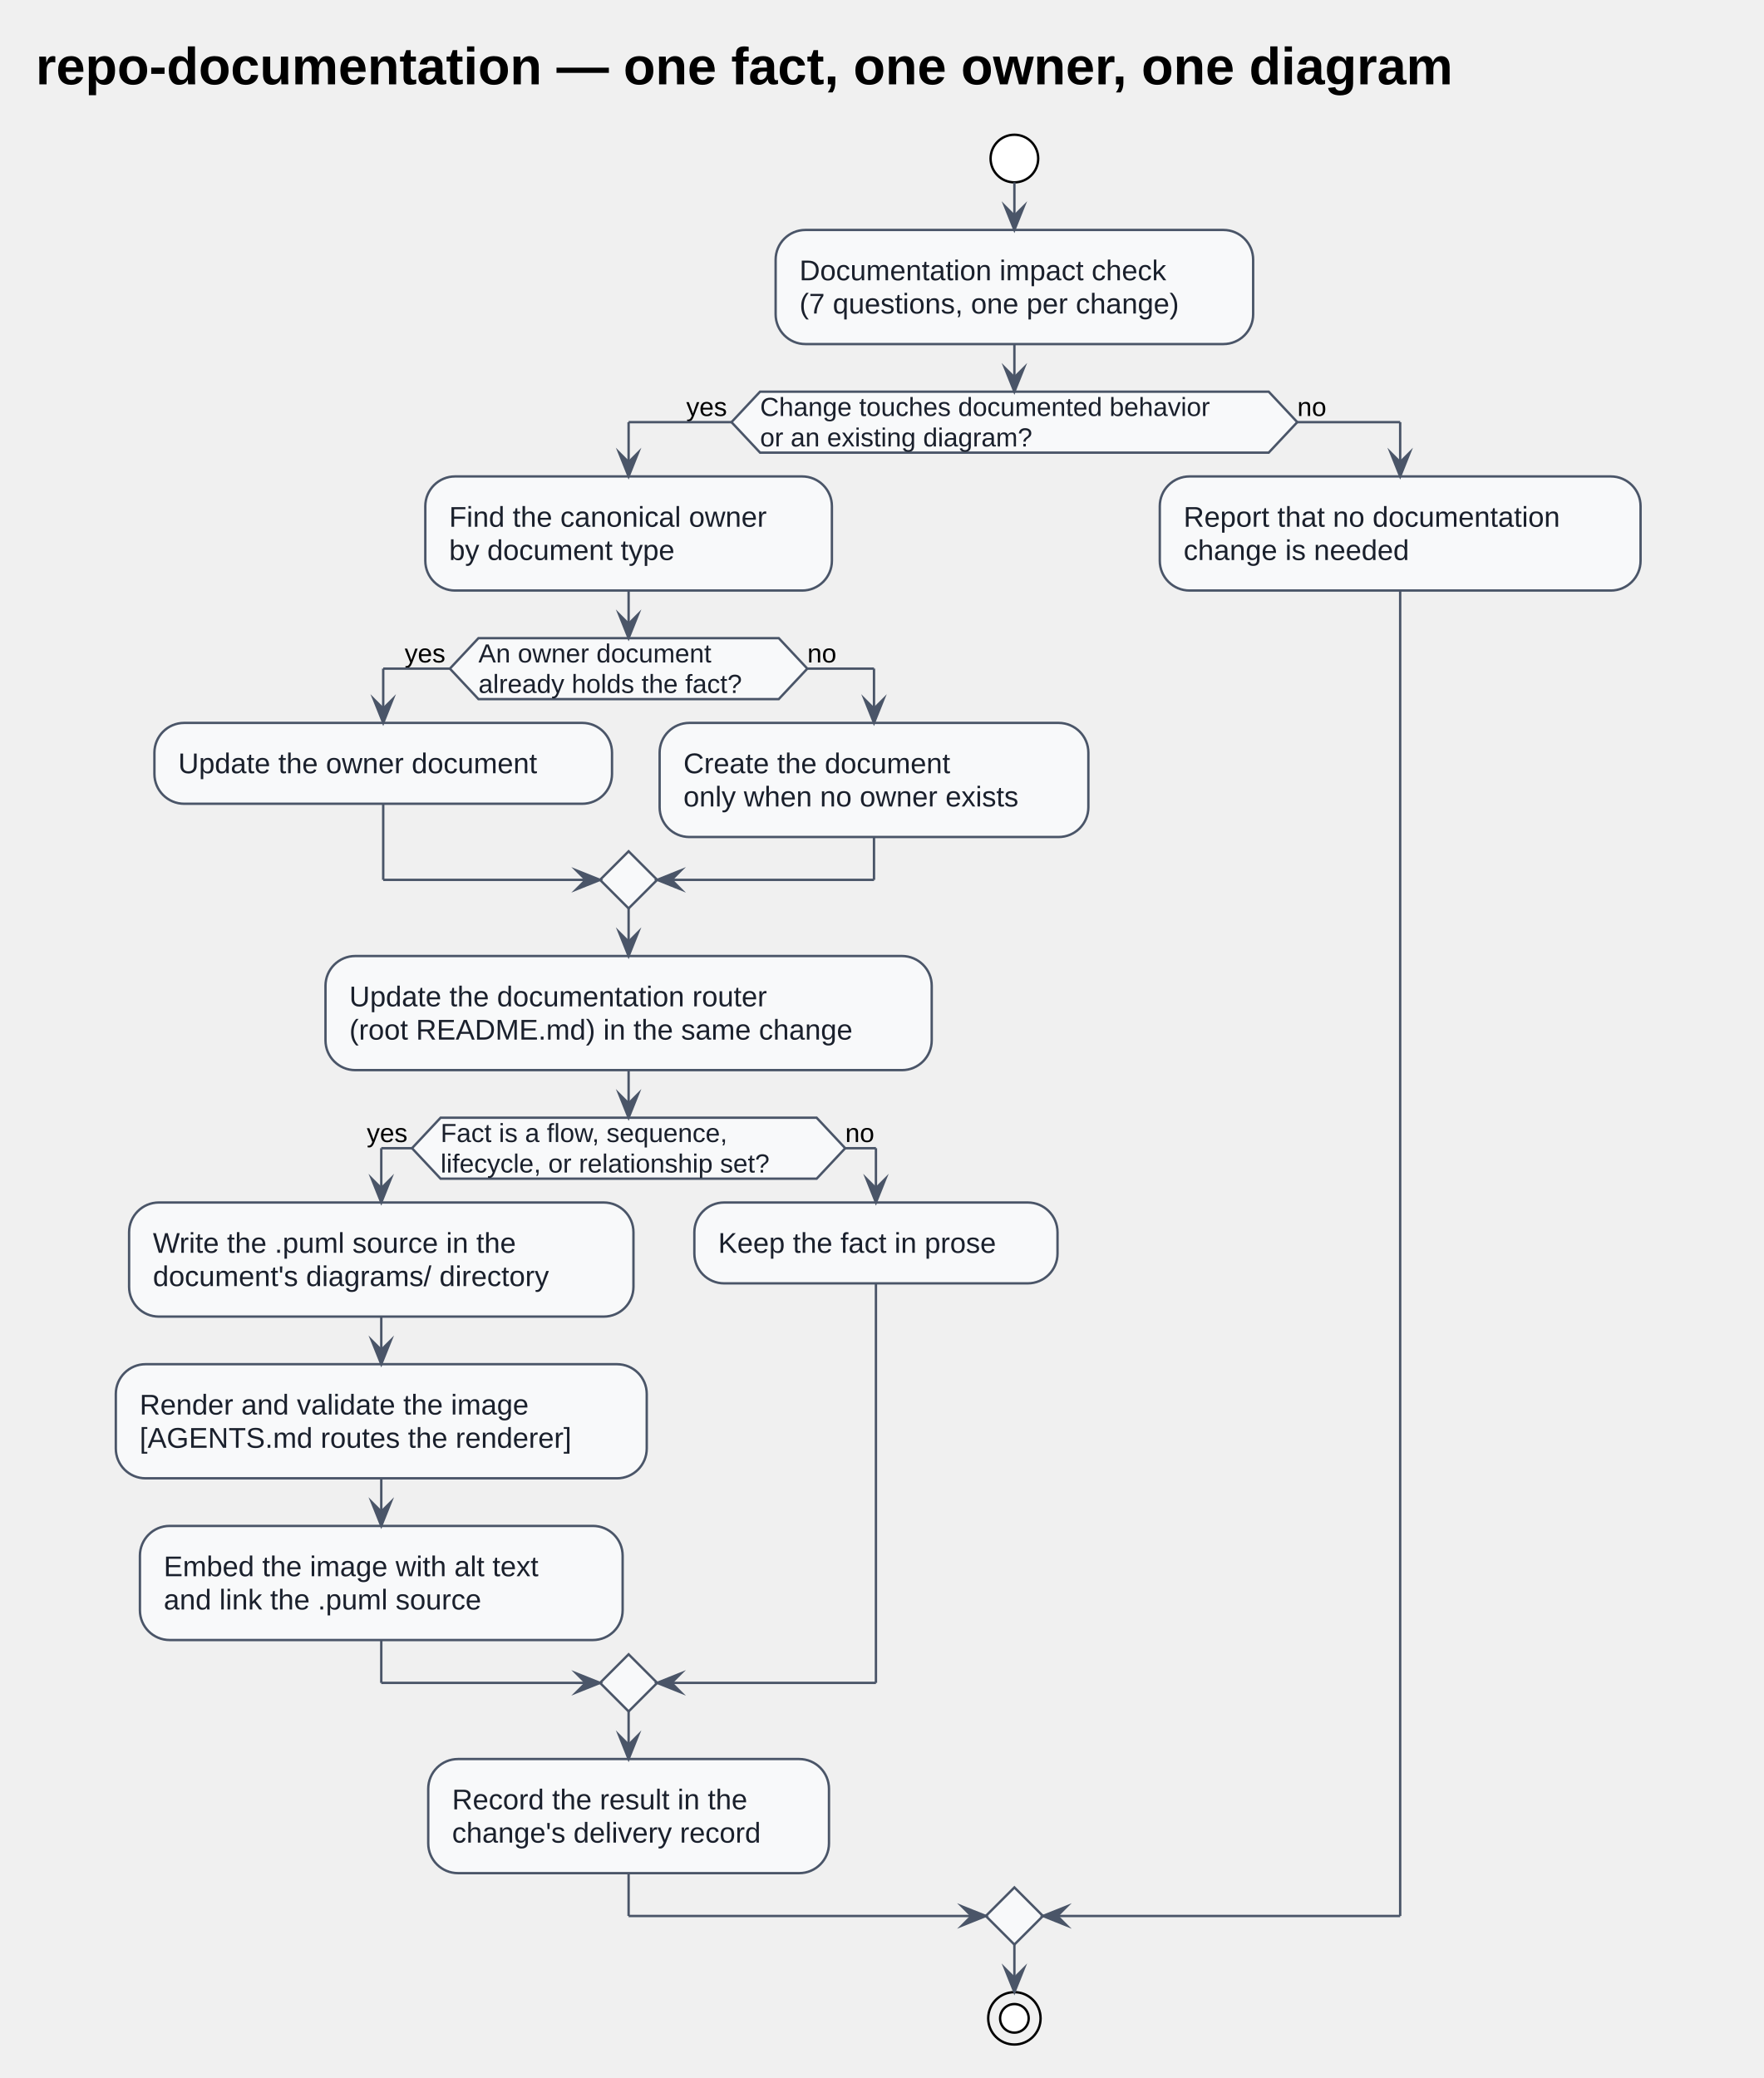
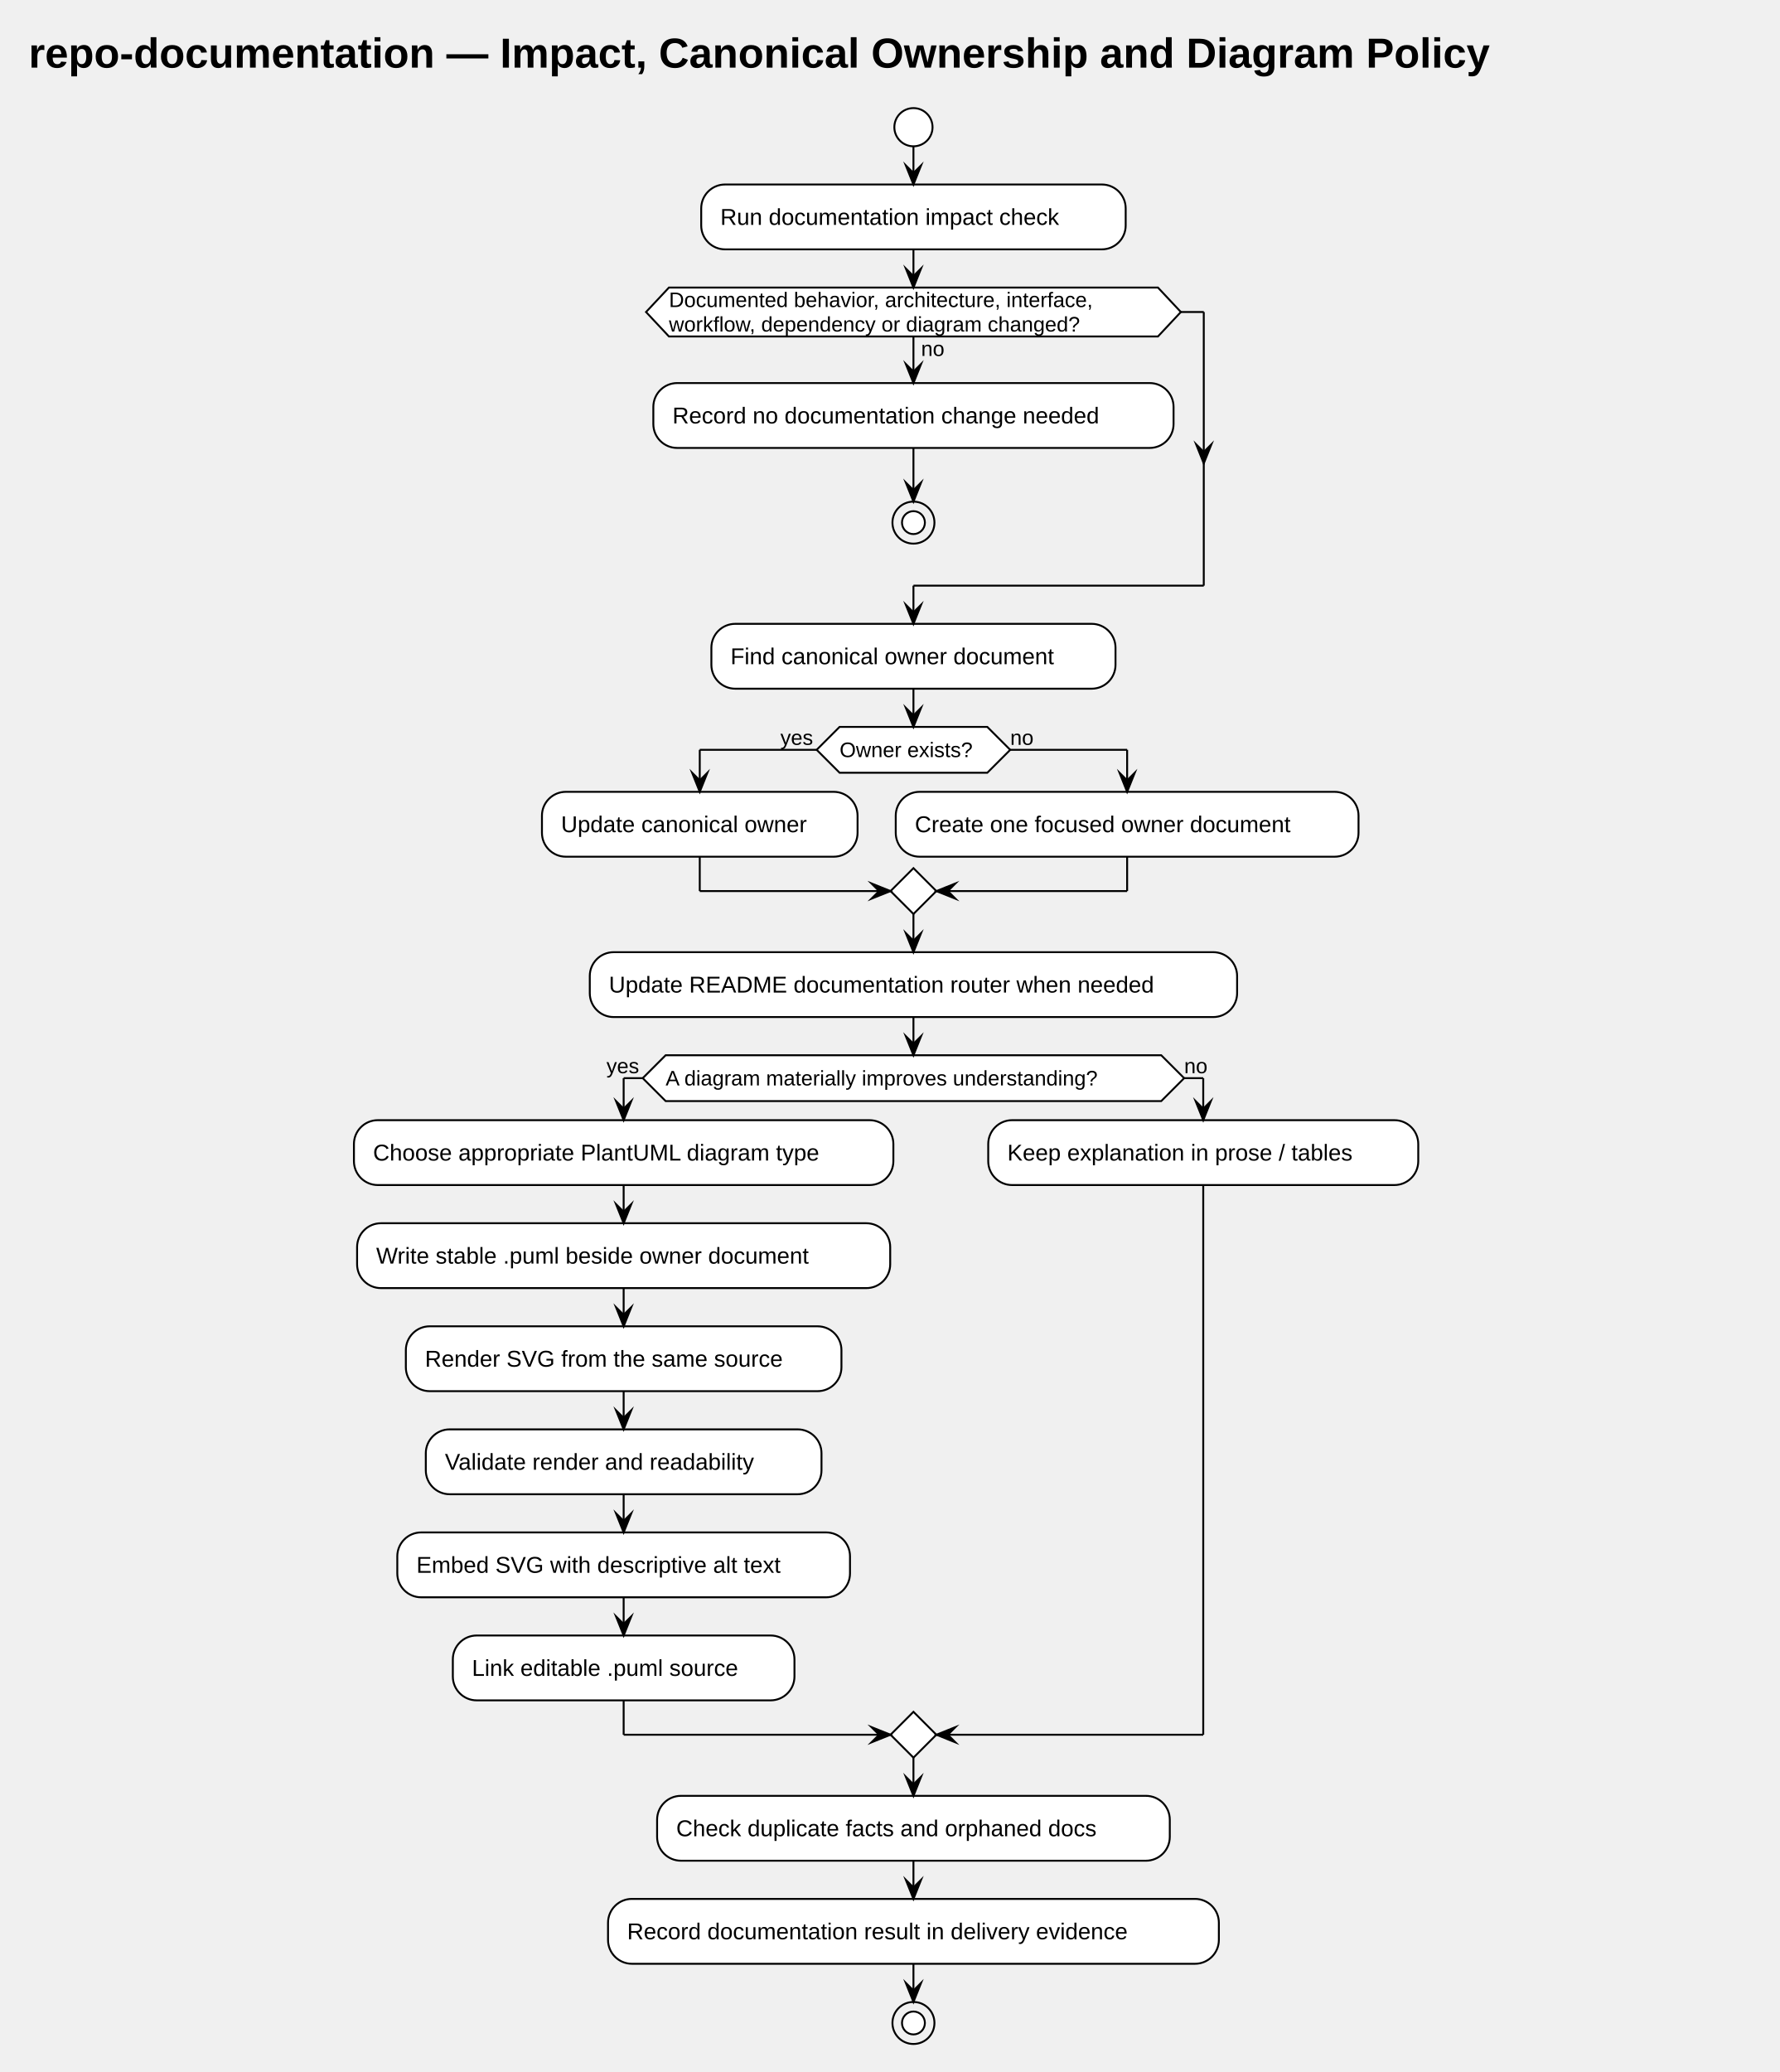
- <svg xmlns="http://www.w3.org/2000/svg" contentStyleType="text/css" data-diagram-type="ACTIVITY" height="873px" preserveAspectRatio="none" style="width:741px;height:873px;background:#FFFFFF;" version="1.1" viewBox="0 0 741 873" width="741px" zoomAndPan="magnify">
+ <svg xmlns="http://www.w3.org/2000/svg" contentStyleType="text/css" data-diagram-type="ACTIVITY" height="1085px" preserveAspectRatio="none" style="width:932px;height:1085px;background:#FFFFFF;" version="1.1" viewBox="0 0 932 1085" width="932px" zoomAndPan="magnify">
  <defs />
  <g>
-     <g class="title" data-source-line="9">
-       <text fill="#000000" font-family="Arial" font-size="22" font-weight="700" lengthAdjust="spacing" textLength="709.801" x="15" y="35.421">repo-documentation — one fact, one owner, one diagram</text>
+     <g class="title" data-source-line="5">
+       <text fill="#000000" font-family="Arial" font-size="22" font-weight="700" lengthAdjust="spacing" textLength="900.142" x="15" y="35.421">repo-documentation — Impact, Canonical Ownership and Diagram Policy</text>
    </g>
-     <ellipse cx="426.114" cy="66.609" fill="#FFFFFF" rx="10" ry="10" style="stroke:#000000;stroke-width:1;" />
-     <rect fill="#F8F9FA" height="47.938" rx="12.5" ry="12.5" style="stroke:#4A5568;stroke-width:1;" width="200.592" x="325.818" y="96.609" />
-     <text fill="#1A202C" font-family="Arial" font-size="12" lengthAdjust="spacing" textLength="176.566" x="335.818" y="117.748">Documentation impact check</text>
-     <text fill="#1A202C" font-family="Arial" font-size="12" lengthAdjust="spacing" textLength="180.592" x="335.818" y="131.717">(7 questions, one per change)</text>
-     <polygon fill="#F8F9FA" points="319.28,164.547,532.947,164.547,544.947,177.352,532.947,190.156,319.28,190.156,307.28,177.352,319.28,164.547" style="stroke:#4A5568;stroke-width:1;stroke-linejoin:miter;stroke-miterlimit:10;" />
-     <text fill="#1A202C" font-family="Arial" font-size="11" lengthAdjust="spacing" textLength="213.667" x="319.28" y="174.757">Change touches documented behavior</text>
-     <text fill="#1A202C" font-family="Arial" font-size="11" lengthAdjust="spacing" textLength="130.421" x="319.28" y="187.562">or an existing diagram?</text>
-     <text fill="#000000" font-family="Arial" font-size="11" lengthAdjust="spacing" textLength="19.008" x="288.272" y="174.757">yes</text>
-     <text fill="#000000" font-family="Arial" font-size="11" lengthAdjust="spacing" textLength="13.702" x="544.947" y="174.757">no</text>
-     <rect fill="#F8F9FA" height="47.938" rx="12.5" ry="12.5" style="stroke:#4A5568;stroke-width:1;" width="170.797" x="178.659" y="200.156" />
-     <text fill="#1A202C" font-family="Arial" font-size="12" lengthAdjust="spacing" textLength="150.797" x="188.659" y="221.295">Find the canonical owner</text>
-     <text fill="#1A202C" font-family="Arial" font-size="12" lengthAdjust="spacing" textLength="109.699" x="188.659" y="235.264">by document type</text>
-     <polygon fill="#F8F9FA" points="200.985,268.094,327.13,268.094,339.13,280.898,327.13,293.703,200.985,293.703,188.985,280.898,200.985,268.094" style="stroke:#4A5568;stroke-width:1;stroke-linejoin:miter;stroke-miterlimit:10;" />
-     <text fill="#1A202C" font-family="Arial" font-size="11" lengthAdjust="spacing" textLength="110.978" x="200.985" y="278.304">An owner document</text>
-     <text fill="#1A202C" font-family="Arial" font-size="11" lengthAdjust="spacing" textLength="126.145" x="200.985" y="291.109">already holds the fact?</text>
-     <text fill="#000000" font-family="Arial" font-size="11" lengthAdjust="spacing" textLength="19.008" x="169.977" y="278.304">yes</text>
-     <text fill="#000000" font-family="Arial" font-size="11" lengthAdjust="spacing" textLength="13.702" x="339.13" y="278.304">no</text>
-     <rect fill="#F8F9FA" height="33.969" rx="12.5" ry="12.5" style="stroke:#4A5568;stroke-width:1;" width="192.219" x="64.868" y="303.703" />
-     <text fill="#1A202C" font-family="Arial" font-size="12" lengthAdjust="spacing" textLength="172.219" x="74.868" y="324.842">Update the owner document</text>
-     <rect fill="#F8F9FA" height="47.938" rx="12.5" ry="12.5" style="stroke:#4A5568;stroke-width:1;" width="180.102" x="277.087" y="303.703" />
-     <text fill="#1A202C" font-family="Arial" font-size="12" lengthAdjust="spacing" textLength="128.004" x="287.087" y="324.842">Create the document</text>
-     <text fill="#1A202C" font-family="Arial" font-size="12" lengthAdjust="spacing" textLength="160.102" x="287.087" y="338.81">only when no owner exists</text>
-     <polygon fill="#F8F9FA" points="264.058,357.641,276.058,369.641,264.058,381.641,252.058,369.641,264.058,357.641" style="stroke:#4A5568;stroke-width:1;stroke-linejoin:miter;stroke-miterlimit:10;" />
-     <rect fill="#F8F9FA" height="47.938" rx="12.5" ry="12.5" style="stroke:#4A5568;stroke-width:1;" width="254.656" x="136.73" y="401.641" />
-     <text fill="#1A202C" font-family="Arial" font-size="12" lengthAdjust="spacing" textLength="202.383" x="146.73" y="422.779">Update the documentation router</text>
-     <text fill="#1A202C" font-family="Arial" font-size="12" lengthAdjust="spacing" textLength="234.656" x="146.73" y="436.748">(root README.md) in the same change</text>
-     <polygon fill="#F8F9FA" points="185.073,469.578,343.042,469.578,355.042,482.383,343.042,495.188,185.073,495.188,173.073,482.383,185.073,469.578" style="stroke:#4A5568;stroke-width:1;stroke-linejoin:miter;stroke-miterlimit:10;" />
-     <text fill="#1A202C" font-family="Arial" font-size="11" lengthAdjust="spacing" textLength="135.599" x="185.073" y="479.789">Fact is a flow, sequence,</text>
-     <text fill="#1A202C" font-family="Arial" font-size="11" lengthAdjust="spacing" textLength="157.969" x="185.073" y="492.593">lifecycle, or relationship set?</text>
-     <text fill="#000000" font-family="Arial" font-size="11" lengthAdjust="spacing" textLength="19.008" x="154.065" y="479.789">yes</text>
-     <text fill="#000000" font-family="Arial" font-size="11" lengthAdjust="spacing" textLength="13.702" x="355.042" y="479.789">no</text>
-     <rect fill="#F8F9FA" height="47.938" rx="12.5" ry="12.5" style="stroke:#4A5568;stroke-width:1;" width="211.865" x="54.23" y="505.188" />
-     <text fill="#1A202C" font-family="Arial" font-size="12" lengthAdjust="spacing" textLength="175.793" x="64.231" y="526.326">Write the .puml source in the</text>
-     <text fill="#1A202C" font-family="Arial" font-size="12" lengthAdjust="spacing" textLength="191.865" x="64.231" y="540.295">document's diagrams/ directory</text>
-     <rect fill="#F8F9FA" height="47.938" rx="12.5" ry="12.5" style="stroke:#4A5568;stroke-width:1;" width="223.027" x="48.649" y="573.125" />
-     <text fill="#1A202C" font-family="Arial" font-size="12" lengthAdjust="spacing" textLength="186.346" x="58.649" y="594.264">Render and validate the image</text>
-     <text fill="#1A202C" font-family="Arial" font-size="12" lengthAdjust="spacing" textLength="203.027" x="58.649" y="608.232">[AGENTS.md routes the renderer]</text>
-     <rect fill="#F8F9FA" height="47.938" rx="12.5" ry="12.5" style="stroke:#4A5568;stroke-width:1;" width="202.777" x="58.774" y="641.062" />
-     <text fill="#1A202C" font-family="Arial" font-size="12" lengthAdjust="spacing" textLength="182.777" x="68.774" y="662.201">Embed the image with alt text</text>
-     <text fill="#1A202C" font-family="Arial" font-size="12" lengthAdjust="spacing" textLength="152.924" x="68.774" y="676.17">and link the .puml source</text>
-     <rect fill="#F8F9FA" height="33.969" rx="12.5" ry="12.5" style="stroke:#4A5568;stroke-width:1;" width="152.551" x="291.677" y="505.188" />
-     <text fill="#1A202C" font-family="Arial" font-size="12" lengthAdjust="spacing" textLength="132.551" x="301.677" y="526.326">Keep the fact in prose</text>
-     <polygon fill="#F8F9FA" points="264.058,695,276.058,707,264.058,719,252.058,707,264.058,695" style="stroke:#4A5568;stroke-width:1;stroke-linejoin:miter;stroke-miterlimit:10;" />
-     <rect fill="#F8F9FA" height="47.938" rx="12.5" ry="12.5" style="stroke:#4A5568;stroke-width:1;" width="168.336" x="179.89" y="739" />
-     <text fill="#1A202C" font-family="Arial" font-size="12" lengthAdjust="spacing" textLength="142.008" x="189.89" y="760.139">Record the result in the</text>
-     <text fill="#1A202C" font-family="Arial" font-size="12" lengthAdjust="spacing" textLength="148.336" x="189.89" y="774.107">change's delivery record</text>
-     <rect fill="#F8F9FA" height="47.938" rx="12.5" ry="12.5" style="stroke:#4A5568;stroke-width:1;" width="201.963" x="487.188" y="200.156" />
-     <text fill="#1A202C" font-family="Arial" font-size="12" lengthAdjust="spacing" textLength="181.963" x="497.188" y="221.295">Report that no documentation</text>
-     <text fill="#1A202C" font-family="Arial" font-size="12" lengthAdjust="spacing" textLength="106.365" x="497.188" y="235.264">change is needed</text>
-     <polygon fill="#F8F9FA" points="426.114,792.938,438.114,804.938,426.114,816.938,414.114,804.938,426.114,792.938" style="stroke:#4A5568;stroke-width:1;stroke-linejoin:miter;stroke-miterlimit:10;" />
-     <ellipse cx="426.114" cy="847.938" fill="none" rx="11" ry="11" style="stroke:#000000;stroke-width:1;" />
-     <ellipse cx="426.114" cy="847.938" fill="#FFFFFF" rx="6" ry="6" style="stroke:#000000;stroke-width:1;" />
-     <line style="stroke:#4A5568;stroke-width:1;" x1="426.114" x2="426.114" y1="76.609" y2="96.609" />
-     <polygon fill="#4A5568" points="422.114,86.609,426.114,96.609,430.114,86.609,426.114,90.609" style="stroke:#4A5568;stroke-width:1;stroke-linejoin:miter;stroke-miterlimit:10;" />
-     <line style="stroke:#4A5568;stroke-width:1;" x1="188.985" x2="160.977" y1="280.898" y2="280.898" />
-     <line style="stroke:#4A5568;stroke-width:1;" x1="160.977" x2="160.977" y1="280.898" y2="303.703" />
-     <polygon fill="#4A5568" points="156.977,293.703,160.977,303.703,164.977,293.703,160.977,297.703" style="stroke:#4A5568;stroke-width:1;stroke-linejoin:miter;stroke-miterlimit:10;" />
-     <line style="stroke:#4A5568;stroke-width:1;" x1="339.13" x2="367.138" y1="280.898" y2="280.898" />
-     <line style="stroke:#4A5568;stroke-width:1;" x1="367.138" x2="367.138" y1="280.898" y2="303.703" />
-     <polygon fill="#4A5568" points="363.138,293.703,367.138,303.703,371.138,293.703,367.138,297.703" style="stroke:#4A5568;stroke-width:1;stroke-linejoin:miter;stroke-miterlimit:10;" />
-     <line style="stroke:#4A5568;stroke-width:1;" x1="160.977" x2="160.977" y1="337.672" y2="369.641" />
-     <line style="stroke:#4A5568;stroke-width:1;" x1="160.977" x2="252.058" y1="369.641" y2="369.641" />
-     <polygon fill="#4A5568" points="242.058,365.641,252.058,369.641,242.058,373.641,246.058,369.641" style="stroke:#4A5568;stroke-width:1;stroke-linejoin:miter;stroke-miterlimit:10;" />
-     <line style="stroke:#4A5568;stroke-width:1;" x1="367.138" x2="367.138" y1="351.641" y2="369.641" />
-     <line style="stroke:#4A5568;stroke-width:1;" x1="367.138" x2="276.058" y1="369.641" y2="369.641" />
-     <polygon fill="#4A5568" points="286.058,365.641,276.058,369.641,286.058,373.641,282.058,369.641" style="stroke:#4A5568;stroke-width:1;stroke-linejoin:miter;stroke-miterlimit:10;" />
-     <line style="stroke:#4A5568;stroke-width:1;" x1="264.058" x2="264.058" y1="248.094" y2="268.094" />
-     <polygon fill="#4A5568" points="260.058,258.094,264.058,268.094,268.058,258.094,264.058,262.094" style="stroke:#4A5568;stroke-width:1;stroke-linejoin:miter;stroke-miterlimit:10;" />
-     <line style="stroke:#4A5568;stroke-width:1;" x1="264.058" x2="264.058" y1="381.641" y2="401.641" />
-     <polygon fill="#4A5568" points="260.058,391.641,264.058,401.641,268.058,391.641,264.058,395.641" style="stroke:#4A5568;stroke-width:1;stroke-linejoin:miter;stroke-miterlimit:10;" />
-     <line style="stroke:#4A5568;stroke-width:1;" x1="160.163" x2="160.163" y1="553.125" y2="573.125" />
-     <polygon fill="#4A5568" points="156.163,563.125,160.163,573.125,164.163,563.125,160.163,567.125" style="stroke:#4A5568;stroke-width:1;stroke-linejoin:miter;stroke-miterlimit:10;" />
-     <line style="stroke:#4A5568;stroke-width:1;" x1="160.163" x2="160.163" y1="621.062" y2="641.062" />
-     <polygon fill="#4A5568" points="156.163,631.062,160.163,641.062,164.163,631.062,160.163,635.062" style="stroke:#4A5568;stroke-width:1;stroke-linejoin:miter;stroke-miterlimit:10;" />
-     <line style="stroke:#4A5568;stroke-width:1;" x1="173.073" x2="160.163" y1="482.383" y2="482.383" />
-     <line style="stroke:#4A5568;stroke-width:1;" x1="160.163" x2="160.163" y1="482.383" y2="505.188" />
-     <polygon fill="#4A5568" points="156.163,495.188,160.163,505.188,164.163,495.188,160.163,499.188" style="stroke:#4A5568;stroke-width:1;stroke-linejoin:miter;stroke-miterlimit:10;" />
-     <line style="stroke:#4A5568;stroke-width:1;" x1="355.042" x2="367.952" y1="482.383" y2="482.383" />
-     <line style="stroke:#4A5568;stroke-width:1;" x1="367.952" x2="367.952" y1="482.383" y2="505.188" />
-     <polygon fill="#4A5568" points="363.952,495.188,367.952,505.188,371.952,495.188,367.952,499.188" style="stroke:#4A5568;stroke-width:1;stroke-linejoin:miter;stroke-miterlimit:10;" />
-     <line style="stroke:#4A5568;stroke-width:1;" x1="160.163" x2="160.163" y1="689" y2="707" />
-     <line style="stroke:#4A5568;stroke-width:1;" x1="160.163" x2="252.058" y1="707" y2="707" />
-     <polygon fill="#4A5568" points="242.058,703,252.058,707,242.058,711,246.058,707" style="stroke:#4A5568;stroke-width:1;stroke-linejoin:miter;stroke-miterlimit:10;" />
-     <line style="stroke:#4A5568;stroke-width:1;" x1="367.952" x2="367.952" y1="539.156" y2="707" />
-     <line style="stroke:#4A5568;stroke-width:1;" x1="367.952" x2="276.058" y1="707" y2="707" />
-     <polygon fill="#4A5568" points="286.058,703,276.058,707,286.058,711,282.058,707" style="stroke:#4A5568;stroke-width:1;stroke-linejoin:miter;stroke-miterlimit:10;" />
-     <line style="stroke:#4A5568;stroke-width:1;" x1="264.058" x2="264.058" y1="449.578" y2="469.578" />
-     <polygon fill="#4A5568" points="260.058,459.578,264.058,469.578,268.058,459.578,264.058,463.578" style="stroke:#4A5568;stroke-width:1;stroke-linejoin:miter;stroke-miterlimit:10;" />
-     <line style="stroke:#4A5568;stroke-width:1;" x1="264.058" x2="264.058" y1="719" y2="739" />
-     <polygon fill="#4A5568" points="260.058,729,264.058,739,268.058,729,264.058,733" style="stroke:#4A5568;stroke-width:1;stroke-linejoin:miter;stroke-miterlimit:10;" />
-     <line style="stroke:#4A5568;stroke-width:1;" x1="307.28" x2="264.058" y1="177.352" y2="177.352" />
-     <line style="stroke:#4A5568;stroke-width:1;" x1="264.058" x2="264.058" y1="177.352" y2="200.156" />
-     <polygon fill="#4A5568" points="260.058,190.156,264.058,200.156,268.058,190.156,264.058,194.156" style="stroke:#4A5568;stroke-width:1;stroke-linejoin:miter;stroke-miterlimit:10;" />
-     <line style="stroke:#4A5568;stroke-width:1;" x1="544.947" x2="588.17" y1="177.352" y2="177.352" />
-     <line style="stroke:#4A5568;stroke-width:1;" x1="588.17" x2="588.17" y1="177.352" y2="200.156" />
-     <polygon fill="#4A5568" points="584.17,190.156,588.17,200.156,592.17,190.156,588.17,194.156" style="stroke:#4A5568;stroke-width:1;stroke-linejoin:miter;stroke-miterlimit:10;" />
-     <line style="stroke:#4A5568;stroke-width:1;" x1="264.058" x2="264.058" y1="786.938" y2="804.938" />
-     <line style="stroke:#4A5568;stroke-width:1;" x1="264.058" x2="414.114" y1="804.938" y2="804.938" />
-     <polygon fill="#4A5568" points="404.114,800.938,414.114,804.938,404.114,808.938,408.114,804.938" style="stroke:#4A5568;stroke-width:1;stroke-linejoin:miter;stroke-miterlimit:10;" />
-     <line style="stroke:#4A5568;stroke-width:1;" x1="588.17" x2="588.17" y1="248.094" y2="804.938" />
-     <line style="stroke:#4A5568;stroke-width:1;" x1="588.17" x2="438.114" y1="804.938" y2="804.938" />
-     <polygon fill="#4A5568" points="448.114,800.938,438.114,804.938,448.114,808.938,444.114,804.938" style="stroke:#4A5568;stroke-width:1;stroke-linejoin:miter;stroke-miterlimit:10;" />
-     <line style="stroke:#4A5568;stroke-width:1;" x1="426.114" x2="426.114" y1="144.547" y2="164.547" />
-     <polygon fill="#4A5568" points="422.114,154.547,426.114,164.547,430.114,154.547,426.114,158.547" style="stroke:#4A5568;stroke-width:1;stroke-linejoin:miter;stroke-miterlimit:10;" />
-     <line style="stroke:#4A5568;stroke-width:1;" x1="426.114" x2="426.114" y1="816.938" y2="836.938" />
-     <polygon fill="#4A5568" points="422.114,826.938,426.114,836.938,430.114,826.938,426.114,830.938" style="stroke:#4A5568;stroke-width:1;stroke-linejoin:miter;stroke-miterlimit:10;" />
+     <ellipse cx="478.396" cy="66.609" fill="#FFFFFF" rx="10" ry="10" style="stroke:#000000;stroke-width:1;" />
+     <rect fill="#FFFFFF" height="33.969" rx="12.5" ry="12.5" style="stroke:#000000;stroke-width:1;" width="222.307" x="367.242" y="96.609" />
+     <text fill="#000000" font-family="Arial" font-size="12" lengthAdjust="spacing" textLength="202.307" x="377.242" y="117.748">Run documentation impact check</text>
+     <rect fill="#FFFFFF" height="33.969" rx="12.5" ry="12.5" style="stroke:#000000;stroke-width:1;" width="272.451" x="342.17" y="200.59" />
+     <text fill="#000000" font-family="Arial" font-size="12" lengthAdjust="spacing" textLength="252.451" x="352.17" y="221.728">Record no documentation change needed</text>
+     <ellipse cx="478.396" cy="273.672" fill="none" rx="11" ry="11" style="stroke:#000000;stroke-width:1;" />
+     <ellipse cx="478.396" cy="273.672" fill="#FFFFFF" rx="6" ry="6" style="stroke:#000000;stroke-width:1;" />
+     <polygon fill="#FFFFFF" points="350.346,150.578,606.445,150.578,618.445,163.383,606.445,176.188,350.346,176.188,338.346,163.383,350.346,150.578" style="stroke:#000000;stroke-width:1;stroke-linejoin:miter;stroke-miterlimit:10;" />
+     <text fill="#000000" font-family="Arial" font-size="11" lengthAdjust="spacing" textLength="13.702" x="482.396" y="186.398">no</text>
+     <text fill="#000000" font-family="Arial" font-size="11" lengthAdjust="spacing" textLength="256.099" x="350.346" y="160.789">Documented behavior, architecture, interface,</text>
+     <text fill="#000000" font-family="Arial" font-size="11" lengthAdjust="spacing" textLength="244.804" x="350.346" y="173.593">workflow, dependency or diagram changed?</text>
+     <rect fill="#FFFFFF" height="33.969" rx="12.5" ry="12.5" style="stroke:#000000;stroke-width:1;" width="211.648" x="372.571" y="326.672" />
+     <text fill="#000000" font-family="Arial" font-size="12" lengthAdjust="spacing" textLength="191.648" x="382.571" y="347.81">Find canonical owner document</text>
+     <polygon fill="#FFFFFF" points="439.716,380.641,517.075,380.641,529.075,392.641,517.075,404.641,439.716,404.641,427.716,392.641,439.716,380.641" style="stroke:#000000;stroke-width:1;stroke-linejoin:miter;stroke-miterlimit:10;" />
+     <text fill="#000000" font-family="Arial" font-size="11" lengthAdjust="spacing" textLength="77.36" x="439.716" y="396.449">Owner exists?</text>
+     <text fill="#000000" font-family="Arial" font-size="11" lengthAdjust="spacing" textLength="19.008" x="408.707" y="390.046">yes</text>
+     <text fill="#000000" font-family="Arial" font-size="11" lengthAdjust="spacing" textLength="13.702" x="529.075" y="390.046">no</text>
+     <rect fill="#FFFFFF" height="33.969" rx="12.5" ry="12.5" style="stroke:#000000;stroke-width:1;" width="165.289" x="283.836" y="414.641" />
+     <text fill="#000000" font-family="Arial" font-size="12" lengthAdjust="spacing" textLength="145.289" x="293.836" y="435.779">Update canonical owner</text>
+     <rect fill="#FFFFFF" height="33.969" rx="12.5" ry="12.5" style="stroke:#000000;stroke-width:1;" width="242.369" x="469.125" y="414.641" />
+     <text fill="#000000" font-family="Arial" font-size="12" lengthAdjust="spacing" textLength="222.369" x="479.125" y="435.779">Create one focused owner document</text>
+     <polygon fill="#FFFFFF" points="478.396,454.609,490.396,466.609,478.396,478.609,466.396,466.609,478.396,454.609" style="stroke:#000000;stroke-width:1;stroke-linejoin:miter;stroke-miterlimit:10;" />
+     <rect fill="#FFFFFF" height="33.969" rx="12.5" ry="12.5" style="stroke:#000000;stroke-width:1;" width="339.019" x="308.886" y="498.609" />
+     <text fill="#000000" font-family="Arial" font-size="12" lengthAdjust="spacing" textLength="319.019" x="318.886" y="519.748">Update README documentation router when needed</text>
+     <polygon fill="#FFFFFF" points="348.622,552.578,608.169,552.578,620.169,564.578,608.169,576.578,348.622,576.578,336.622,564.578,348.622,552.578" style="stroke:#000000;stroke-width:1;stroke-linejoin:miter;stroke-miterlimit:10;" />
+     <text fill="#000000" font-family="Arial" font-size="11" lengthAdjust="spacing" textLength="259.547" x="348.622" y="568.386">A diagram materially improves understanding?</text>
+     <text fill="#000000" font-family="Arial" font-size="11" lengthAdjust="spacing" textLength="19.008" x="317.613" y="561.984">yes</text>
+     <text fill="#000000" font-family="Arial" font-size="11" lengthAdjust="spacing" textLength="13.702" x="620.169" y="561.984">no</text>
+     <rect fill="#FFFFFF" height="33.969" rx="12.5" ry="12.5" style="stroke:#000000;stroke-width:1;" width="282.512" x="185.366" y="586.578" />
+     <text fill="#000000" font-family="Arial" font-size="12" lengthAdjust="spacing" textLength="262.512" x="195.366" y="607.717">Choose appropriate PlantUML diagram type</text>
+     <rect fill="#FFFFFF" height="33.969" rx="12.5" ry="12.5" style="stroke:#000000;stroke-width:1;" width="279.207" x="187.018" y="640.547" />
+     <text fill="#000000" font-family="Arial" font-size="12" lengthAdjust="spacing" textLength="259.207" x="197.018" y="661.686">Write stable .puml beside owner document</text>
+     <rect fill="#FFFFFF" height="33.969" rx="12.5" ry="12.5" style="stroke:#000000;stroke-width:1;" width="228.131" x="212.556" y="694.516" />
+     <text fill="#000000" font-family="Arial" font-size="12" lengthAdjust="spacing" textLength="208.131" x="222.556" y="715.654">Render SVG from the same source</text>
+     <rect fill="#FFFFFF" height="33.969" rx="12.5" ry="12.5" style="stroke:#000000;stroke-width:1;" width="207.231" x="223.007" y="748.484" />
+     <text fill="#000000" font-family="Arial" font-size="12" lengthAdjust="spacing" textLength="187.231" x="233.007" y="769.623">Validate render and readability</text>
+     <rect fill="#FFFFFF" height="33.969" rx="12.5" ry="12.5" style="stroke:#000000;stroke-width:1;" width="237.09" x="208.077" y="802.453" />
+     <text fill="#000000" font-family="Arial" font-size="12" lengthAdjust="spacing" textLength="217.09" x="218.077" y="823.592">Embed SVG with descriptive alt text</text>
+     <rect fill="#FFFFFF" height="33.969" rx="12.5" ry="12.5" style="stroke:#000000;stroke-width:1;" width="178.918" x="237.163" y="856.422" />
+     <text fill="#000000" font-family="Arial" font-size="12" lengthAdjust="spacing" textLength="158.918" x="247.163" y="877.561">Link editable .puml source</text>
+     <rect fill="#FFFFFF" height="33.969" rx="12.5" ry="12.5" style="stroke:#000000;stroke-width:1;" width="225.213" x="517.563" y="586.578" />
+     <text fill="#000000" font-family="Arial" font-size="12" lengthAdjust="spacing" textLength="205.213" x="527.563" y="607.717">Keep explanation in prose / tables</text>
+     <polygon fill="#FFFFFF" points="478.396,896.391,490.396,908.391,478.396,920.391,466.396,908.391,478.396,896.391" style="stroke:#000000;stroke-width:1;stroke-linejoin:miter;stroke-miterlimit:10;" />
+     <rect fill="#FFFFFF" height="33.969" rx="12.5" ry="12.5" style="stroke:#000000;stroke-width:1;" width="268.508" x="344.142" y="940.391" />
+     <text fill="#000000" font-family="Arial" font-size="12" lengthAdjust="spacing" textLength="248.508" x="354.142" y="961.529">Check duplicate facts and orphaned docs</text>
+     <rect fill="#FFFFFF" height="33.969" rx="12.5" ry="12.5" style="stroke:#000000;stroke-width:1;" width="319.912" x="318.44" y="994.359" />
+     <text fill="#000000" font-family="Arial" font-size="12" lengthAdjust="spacing" textLength="299.912" x="328.44" y="1015.498">Record documentation result in delivery evidence</text>
+     <ellipse cx="478.396" cy="1059.328" fill="none" rx="11" ry="11" style="stroke:#000000;stroke-width:1;" />
+     <ellipse cx="478.396" cy="1059.328" fill="#FFFFFF" rx="6" ry="6" style="stroke:#000000;stroke-width:1;" />
+     <line style="stroke:#000000;stroke-width:1;" x1="478.396" x2="478.396" y1="76.609" y2="96.609" />
+     <polygon fill="#000000" points="474.396,86.609,478.396,96.609,482.396,86.609,478.396,90.609" style="stroke:#000000;stroke-width:1;stroke-linejoin:miter;stroke-miterlimit:10;" />
+     <line style="stroke:#000000;stroke-width:1;" x1="478.396" x2="478.396" y1="234.559" y2="262.672" />
+     <polygon fill="#000000" points="474.396,252.672,478.396,262.672,482.396,252.672,478.396,256.672" style="stroke:#000000;stroke-width:1;stroke-linejoin:miter;stroke-miterlimit:10;" />
+     <line style="stroke:#000000;stroke-width:1;" x1="478.396" x2="478.396" y1="176.188" y2="200.59" />
+     <polygon fill="#000000" points="474.396,190.59,478.396,200.59,482.396,190.59,478.396,194.59" style="stroke:#000000;stroke-width:1;stroke-linejoin:miter;stroke-miterlimit:10;" />
+     <line style="stroke:#000000;stroke-width:1;" x1="618.445" x2="630.445" y1="163.383" y2="163.383" />
+     <polygon fill="#000000" points="626.445,232.672,630.445,242.672,634.445,232.672,630.445,236.672" style="stroke:#000000;stroke-width:1;stroke-linejoin:miter;stroke-miterlimit:10;" />
+     <line style="stroke:#000000;stroke-width:1;" x1="630.445" x2="630.445" y1="163.383" y2="306.672" />
+     <line style="stroke:#000000;stroke-width:1;" x1="630.445" x2="478.396" y1="306.672" y2="306.672" />
+     <line style="stroke:#000000;stroke-width:1;" x1="478.396" x2="478.396" y1="306.672" y2="326.672" />
+     <polygon fill="#000000" points="474.396,316.672,478.396,326.672,482.396,316.672,478.396,320.672" style="stroke:#000000;stroke-width:1;stroke-linejoin:miter;stroke-miterlimit:10;" />
+     <line style="stroke:#000000;stroke-width:1;" x1="478.396" x2="478.396" y1="130.578" y2="150.578" />
+     <polygon fill="#000000" points="474.396,140.578,478.396,150.578,482.396,140.578,478.396,144.578" style="stroke:#000000;stroke-width:1;stroke-linejoin:miter;stroke-miterlimit:10;" />
+     <line style="stroke:#000000;stroke-width:1;" x1="427.716" x2="366.481" y1="392.641" y2="392.641" />
+     <line style="stroke:#000000;stroke-width:1;" x1="366.481" x2="366.481" y1="392.641" y2="414.641" />
+     <polygon fill="#000000" points="362.481,404.641,366.481,414.641,370.481,404.641,366.481,408.641" style="stroke:#000000;stroke-width:1;stroke-linejoin:miter;stroke-miterlimit:10;" />
+     <line style="stroke:#000000;stroke-width:1;" x1="529.075" x2="590.31" y1="392.641" y2="392.641" />
+     <line style="stroke:#000000;stroke-width:1;" x1="590.31" x2="590.31" y1="392.641" y2="414.641" />
+     <polygon fill="#000000" points="586.31,404.641,590.31,414.641,594.31,404.641,590.31,408.641" style="stroke:#000000;stroke-width:1;stroke-linejoin:miter;stroke-miterlimit:10;" />
+     <line style="stroke:#000000;stroke-width:1;" x1="366.481" x2="366.481" y1="448.609" y2="466.609" />
+     <line style="stroke:#000000;stroke-width:1;" x1="366.481" x2="466.396" y1="466.609" y2="466.609" />
+     <polygon fill="#000000" points="456.396,462.609,466.396,466.609,456.396,470.609,460.396,466.609" style="stroke:#000000;stroke-width:1;stroke-linejoin:miter;stroke-miterlimit:10;" />
+     <line style="stroke:#000000;stroke-width:1;" x1="590.31" x2="590.31" y1="448.609" y2="466.609" />
+     <line style="stroke:#000000;stroke-width:1;" x1="590.31" x2="490.396" y1="466.609" y2="466.609" />
+     <polygon fill="#000000" points="500.396,462.609,490.396,466.609,500.396,470.609,496.396,466.609" style="stroke:#000000;stroke-width:1;stroke-linejoin:miter;stroke-miterlimit:10;" />
+     <line style="stroke:#000000;stroke-width:1;" x1="478.396" x2="478.396" y1="360.641" y2="380.641" />
+     <polygon fill="#000000" points="474.396,370.641,478.396,380.641,482.396,370.641,478.396,374.641" style="stroke:#000000;stroke-width:1;stroke-linejoin:miter;stroke-miterlimit:10;" />
+     <line style="stroke:#000000;stroke-width:1;" x1="478.396" x2="478.396" y1="478.609" y2="498.609" />
+     <polygon fill="#000000" points="474.396,488.609,478.396,498.609,482.396,488.609,478.396,492.609" style="stroke:#000000;stroke-width:1;stroke-linejoin:miter;stroke-miterlimit:10;" />
+     <line style="stroke:#000000;stroke-width:1;" x1="326.622" x2="326.622" y1="620.547" y2="640.547" />
+     <polygon fill="#000000" points="322.622,630.547,326.622,640.547,330.622,630.547,326.622,634.547" style="stroke:#000000;stroke-width:1;stroke-linejoin:miter;stroke-miterlimit:10;" />
+     <line style="stroke:#000000;stroke-width:1;" x1="326.622" x2="326.622" y1="674.516" y2="694.516" />
+     <polygon fill="#000000" points="322.622,684.516,326.622,694.516,330.622,684.516,326.622,688.516" style="stroke:#000000;stroke-width:1;stroke-linejoin:miter;stroke-miterlimit:10;" />
+     <line style="stroke:#000000;stroke-width:1;" x1="326.622" x2="326.622" y1="728.484" y2="748.484" />
+     <polygon fill="#000000" points="322.622,738.484,326.622,748.484,330.622,738.484,326.622,742.484" style="stroke:#000000;stroke-width:1;stroke-linejoin:miter;stroke-miterlimit:10;" />
+     <line style="stroke:#000000;stroke-width:1;" x1="326.622" x2="326.622" y1="782.453" y2="802.453" />
+     <polygon fill="#000000" points="322.622,792.453,326.622,802.453,330.622,792.453,326.622,796.453" style="stroke:#000000;stroke-width:1;stroke-linejoin:miter;stroke-miterlimit:10;" />
+     <line style="stroke:#000000;stroke-width:1;" x1="326.622" x2="326.622" y1="836.422" y2="856.422" />
+     <polygon fill="#000000" points="322.622,846.422,326.622,856.422,330.622,846.422,326.622,850.422" style="stroke:#000000;stroke-width:1;stroke-linejoin:miter;stroke-miterlimit:10;" />
+     <line style="stroke:#000000;stroke-width:1;" x1="336.622" x2="326.622" y1="564.578" y2="564.578" />
+     <line style="stroke:#000000;stroke-width:1;" x1="326.622" x2="326.622" y1="564.578" y2="586.578" />
+     <polygon fill="#000000" points="322.622,576.578,326.622,586.578,330.622,576.578,326.622,580.578" style="stroke:#000000;stroke-width:1;stroke-linejoin:miter;stroke-miterlimit:10;" />
+     <line style="stroke:#000000;stroke-width:1;" x1="620.169" x2="630.169" y1="564.578" y2="564.578" />
+     <line style="stroke:#000000;stroke-width:1;" x1="630.169" x2="630.169" y1="564.578" y2="586.578" />
+     <polygon fill="#000000" points="626.169,576.578,630.169,586.578,634.169,576.578,630.169,580.578" style="stroke:#000000;stroke-width:1;stroke-linejoin:miter;stroke-miterlimit:10;" />
+     <line style="stroke:#000000;stroke-width:1;" x1="326.622" x2="326.622" y1="890.391" y2="908.391" />
+     <line style="stroke:#000000;stroke-width:1;" x1="326.622" x2="466.396" y1="908.391" y2="908.391" />
+     <polygon fill="#000000" points="456.396,904.391,466.396,908.391,456.396,912.391,460.396,908.391" style="stroke:#000000;stroke-width:1;stroke-linejoin:miter;stroke-miterlimit:10;" />
+     <line style="stroke:#000000;stroke-width:1;" x1="630.169" x2="630.169" y1="620.547" y2="908.391" />
+     <line style="stroke:#000000;stroke-width:1;" x1="630.169" x2="490.396" y1="908.391" y2="908.391" />
+     <polygon fill="#000000" points="500.396,904.391,490.396,908.391,500.396,912.391,496.396,908.391" style="stroke:#000000;stroke-width:1;stroke-linejoin:miter;stroke-miterlimit:10;" />
+     <line style="stroke:#000000;stroke-width:1;" x1="478.396" x2="478.396" y1="532.578" y2="552.578" />
+     <polygon fill="#000000" points="474.396,542.578,478.396,552.578,482.396,542.578,478.396,546.578" style="stroke:#000000;stroke-width:1;stroke-linejoin:miter;stroke-miterlimit:10;" />
+     <line style="stroke:#000000;stroke-width:1;" x1="478.396" x2="478.396" y1="920.391" y2="940.391" />
+     <polygon fill="#000000" points="474.396,930.391,478.396,940.391,482.396,930.391,478.396,934.391" style="stroke:#000000;stroke-width:1;stroke-linejoin:miter;stroke-miterlimit:10;" />
+     <line style="stroke:#000000;stroke-width:1;" x1="478.396" x2="478.396" y1="974.359" y2="994.359" />
+     <polygon fill="#000000" points="474.396,984.359,478.396,994.359,482.396,984.359,478.396,988.359" style="stroke:#000000;stroke-width:1;stroke-linejoin:miter;stroke-miterlimit:10;" />
+     <line style="stroke:#000000;stroke-width:1;" x1="478.396" x2="478.396" y1="1028.328" y2="1048.328" />
+     <polygon fill="#000000" points="474.396,1038.328,478.396,1048.328,482.396,1038.328,478.396,1042.328" style="stroke:#000000;stroke-width:1;stroke-linejoin:miter;stroke-miterlimit:10;" />
  </g>
</svg>
